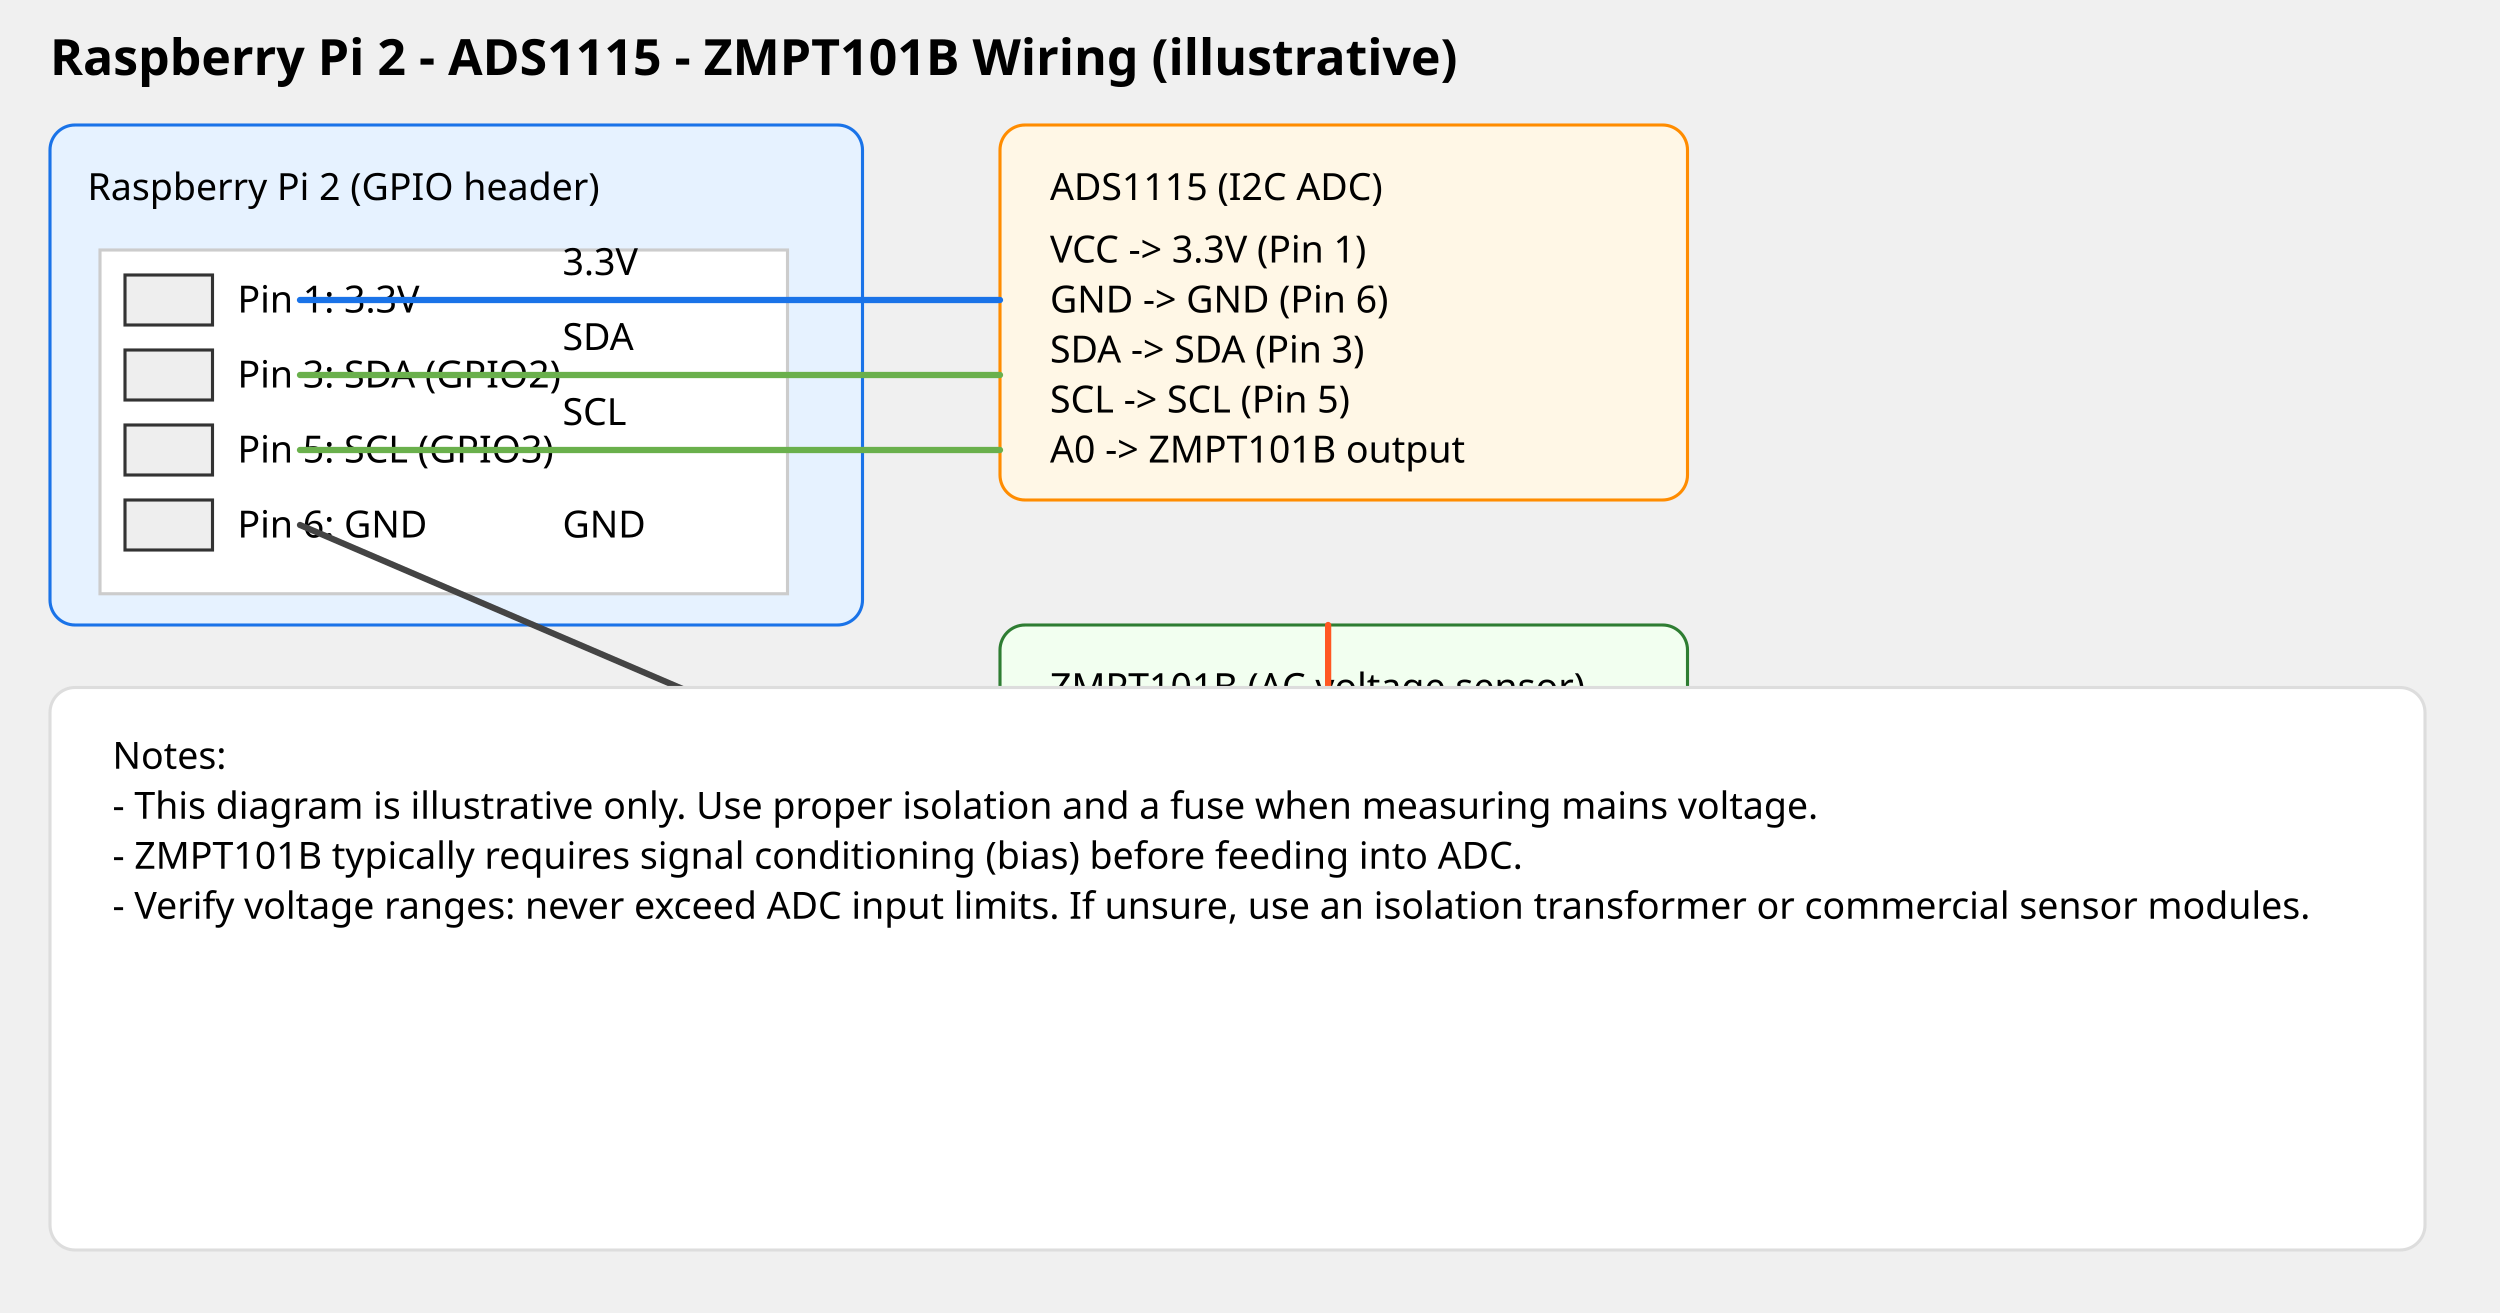
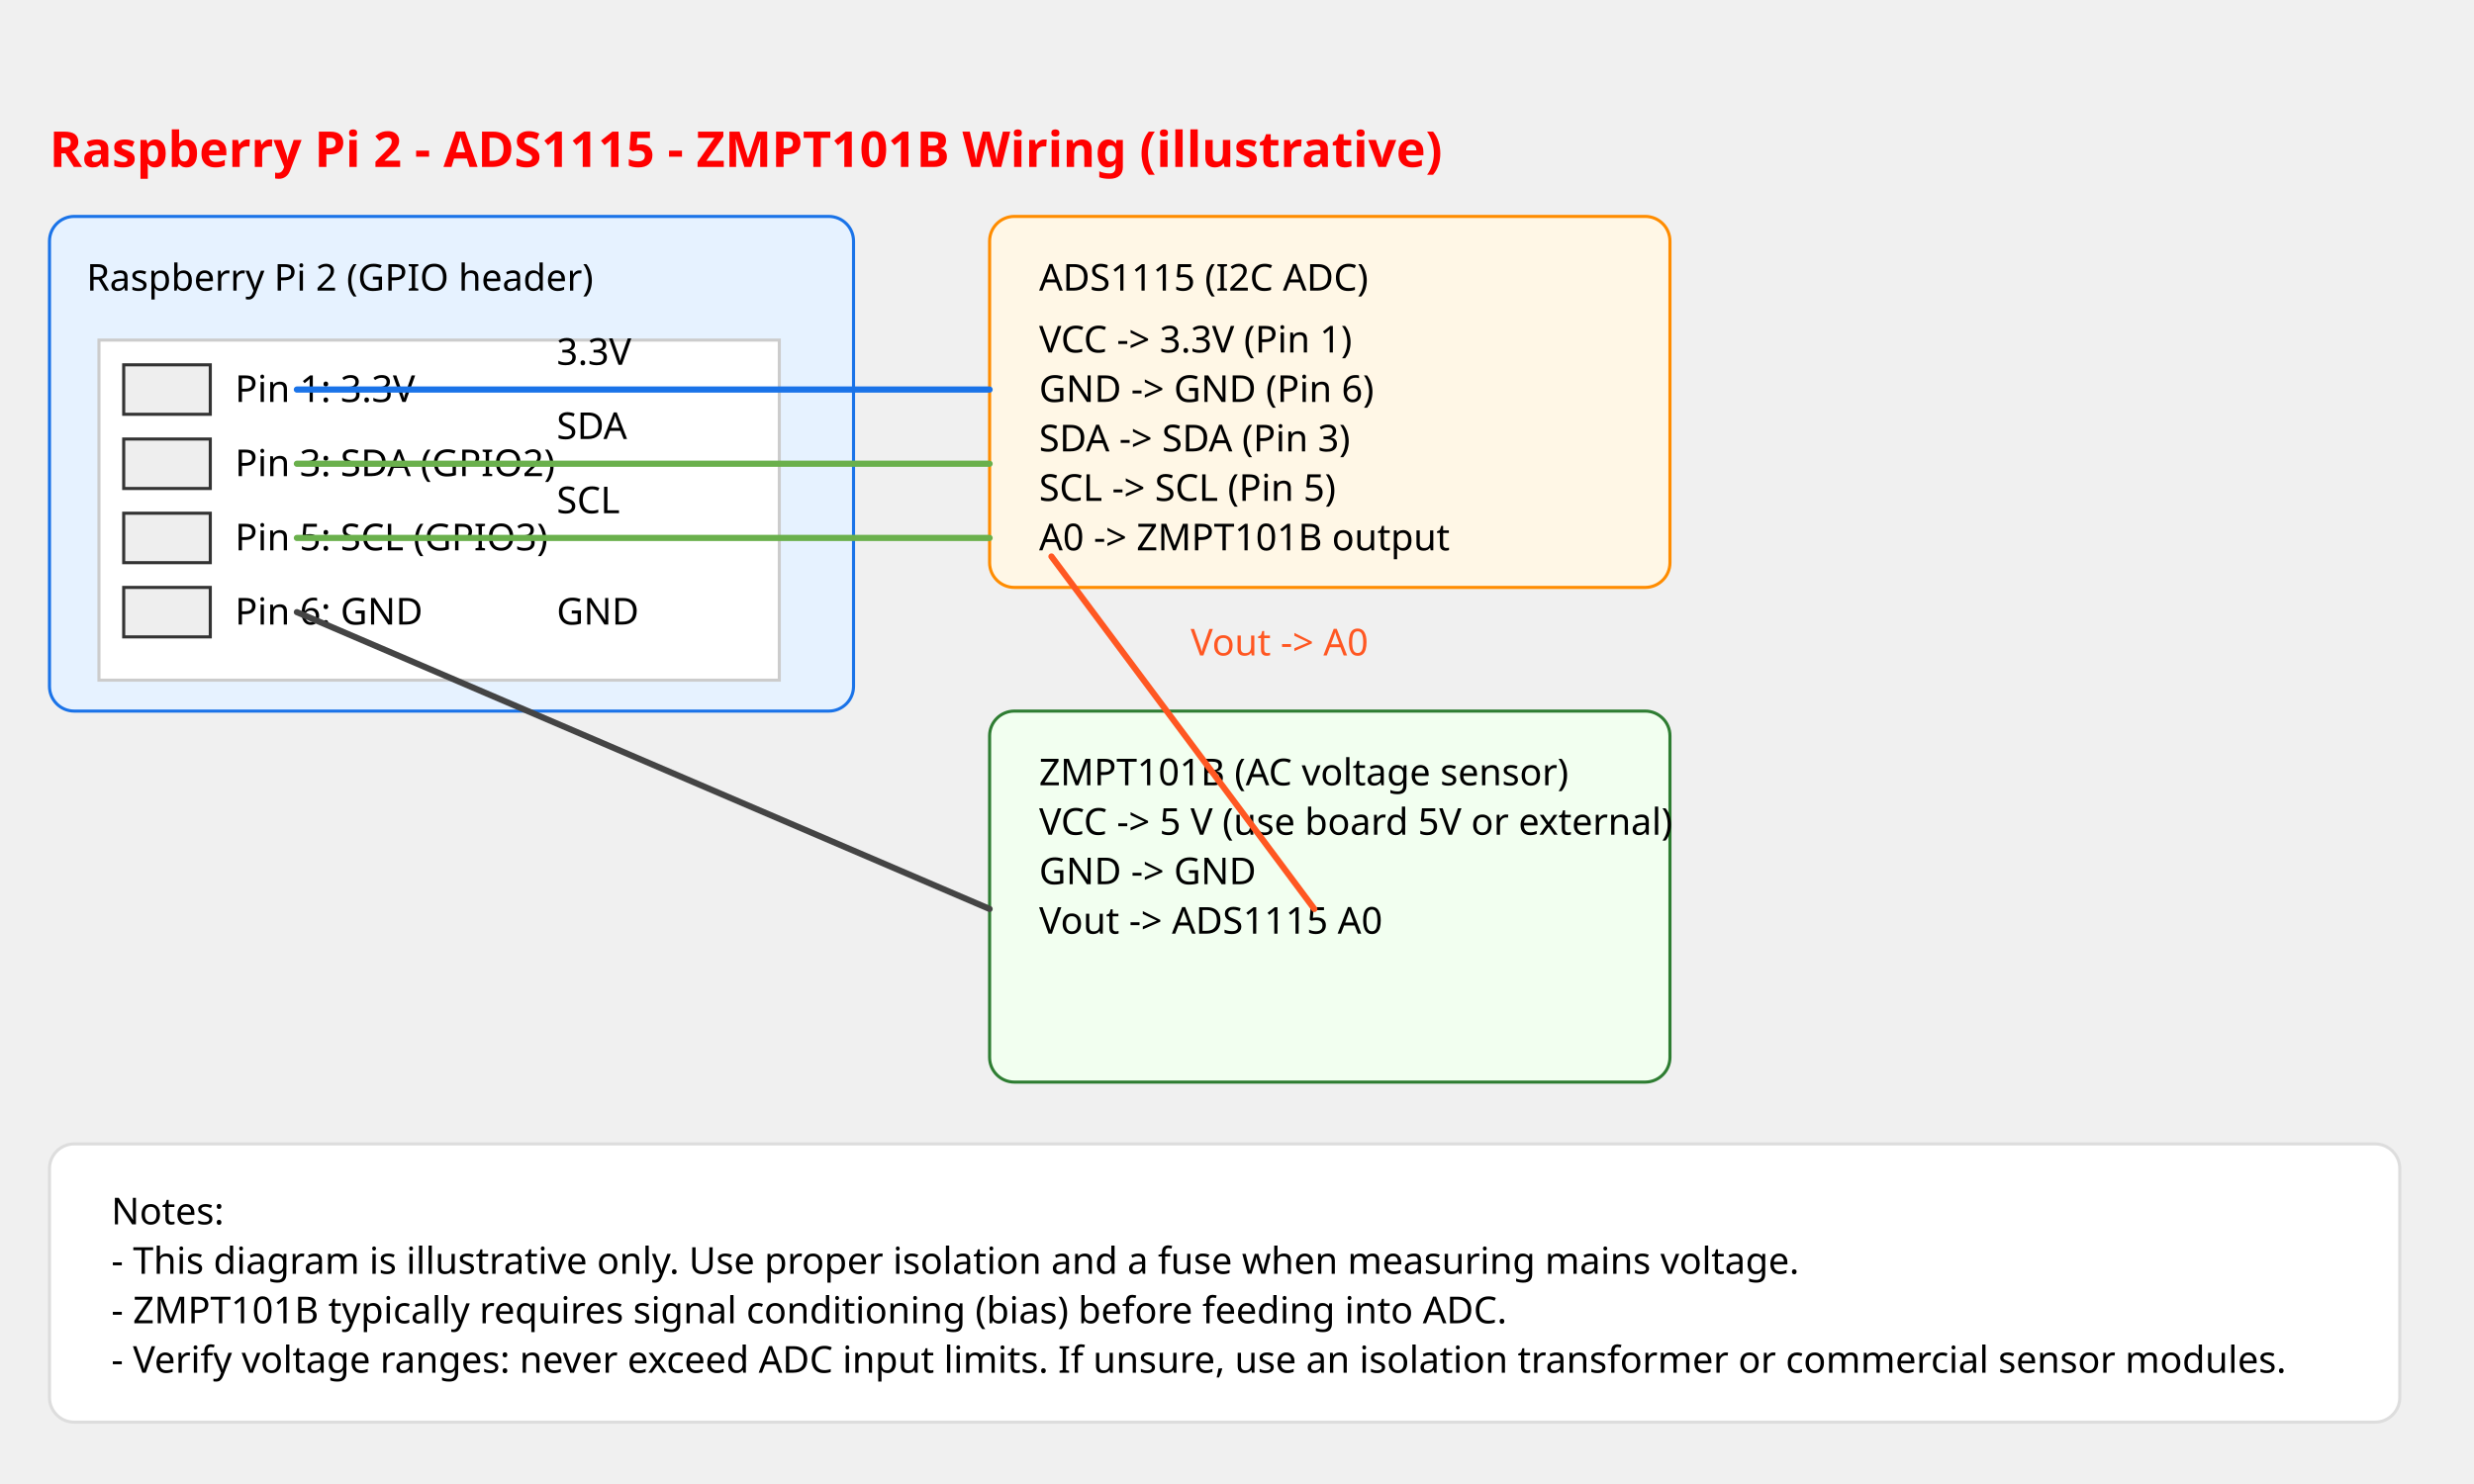
- <svg xmlns="http://www.w3.org/2000/svg" width="800" height="420" viewBox="0 0 800 420">
+ <svg xmlns="http://www.w3.org/2000/svg" width="800" height="480" viewBox="0 0 800 420">
  <style>
-     .title { font: bold 16px sans-serif; }
+     .title { font: bold 16px sans-serif; fill: #f00; }
    .label { font: 12px sans-serif; }
    .pin { stroke: #333; fill: #eee; }
    .wire { stroke-width: 2px; stroke-linecap: round; }
    .g { stroke: #999; }
  </style>
  <text x="16" y="24" class="title">Raspberry Pi 2 - ADS1115 - ZMPT101B Wiring (illustrative)</text>
  <rect x="16" y="40" width="260" height="160" rx="8" fill="#e6f2ff" stroke="#1a73e8" />
  <text x="28" y="64" class="label">Raspberry Pi 2 (GPIO header)</text>
  <g transform="translate(32,80)">
    <rect x="0" y="0" width="220" height="110" fill="#fff" stroke="#ccc" />
    <rect x="8" y="8" width="28" height="16" class="pin" />
    <text x="44" y="20" class="label">Pin 1: 3.3V</text>
    <rect x="8" y="32" width="28" height="16" class="pin" />
    <text x="44" y="44" class="label">Pin 3: SDA (GPIO2)</text>
    <rect x="8" y="56" width="28" height="16" class="pin" />
    <text x="44" y="68" class="label">Pin 5: SCL (GPIO3)</text>
    <rect x="8" y="80" width="28" height="16" class="pin" />
    <text x="44" y="92" class="label">Pin 6: GND</text>
  </g>
  <rect x="320" y="40" width="220" height="120" rx="8" fill="#fff7e6" stroke="#ff8c00" />
  <text x="336" y="64" class="label">ADS1115 (I2C ADC)</text>
  <text x="336" y="84" class="label">VCC -&gt; 3.3V (Pin 1)</text>
  <text x="336" y="100" class="label">GND -&gt; GND (Pin 6)</text>
  <text x="336" y="116" class="label">SDA -&gt; SDA (Pin 3)</text>
  <text x="336" y="132" class="label">SCL -&gt; SCL (Pin 5)</text>
  <text x="336" y="148" class="label">A0 -&gt; ZMPT101B output</text>
  <rect x="320" y="200" width="220" height="120" rx="8" fill="#f2fff0" stroke="#2e7d32" />
  <text x="336" y="224" class="label">ZMPT101B (AC voltage sensor)</text>
  <text x="336" y="240" class="label">VCC -&gt; 5 V (use board 5V or external)</text>
  <text x="336" y="256" class="label">GND -&gt; GND</text>
  <text x="336" y="272" class="label">Vout -&gt; ADS1115 A0</text>
  <line x1="96" y1="96" x2="320" y2="96" class="wire" stroke="#1a73e8" />
  <text x="180" y="88" class="label">3.3V</text>
  <line x1="96" y1="120" x2="320" y2="120" class="wire" stroke="#6ab04c" />
  <text x="180" y="112" class="label">SDA</text>
  <line x1="96" y1="144" x2="320" y2="144" class="wire" stroke="#6ab04c" />
  <text x="180" y="136" class="label">SCL</text>
  <line x1="96" y1="168" x2="320" y2="264" class="wire" stroke="#444" />
  <text x="180" y="172" class="label">GND</text>
-   <line x1="425" y1="264" x2="425" y2="200" class="wire" stroke="#ff5722" />
-   <text x="452" y="232" class="label">Vout -&gt; A0</text>
-   <rect x="16" y="220" width="760" height="180" rx="8" fill="#fff" stroke="#ddd" />
-   <text x="36" y="246" class="label">Notes:</text>
-   <text x="36" y="262" class="label">- This diagram is illustrative only. Use proper isolation and a fuse when measuring mains voltage.</text>
-   <text x="36" y="278" class="label">- ZMPT101B typically requires signal conditioning (bias) before feeding into ADC.</text>
-   <text x="36" y="294" class="label">- Verify voltage ranges: never exceed ADC input limits. If unsure, use an isolation transformer or commercial sensor modules.</text>
+   <line x1="425" y1="264" x2="340" y2="150" class="wire" stroke="#ff5722" />
+   <text x="385" y="182" class="label" fill="#ff5722">Vout -&gt; A0</text>
+   <rect x="16" y="340" width="760" height="90" rx="8" fill="#fff" stroke="#ddd" />
+   <text x="36" y="366" class="label">Notes:</text>
+   <text x="36" y="382" class="label">- This diagram is illustrative only. Use proper isolation and a fuse when measuring mains voltage.</text>
+   <text x="36" y="398" class="label">- ZMPT101B typically requires signal conditioning (bias) before feeding into ADC.</text>
+   <text x="36" y="414" class="label">- Verify voltage ranges: never exceed ADC input limits. If unsure, use an isolation transformer or commercial sensor modules.</text>
</svg>
